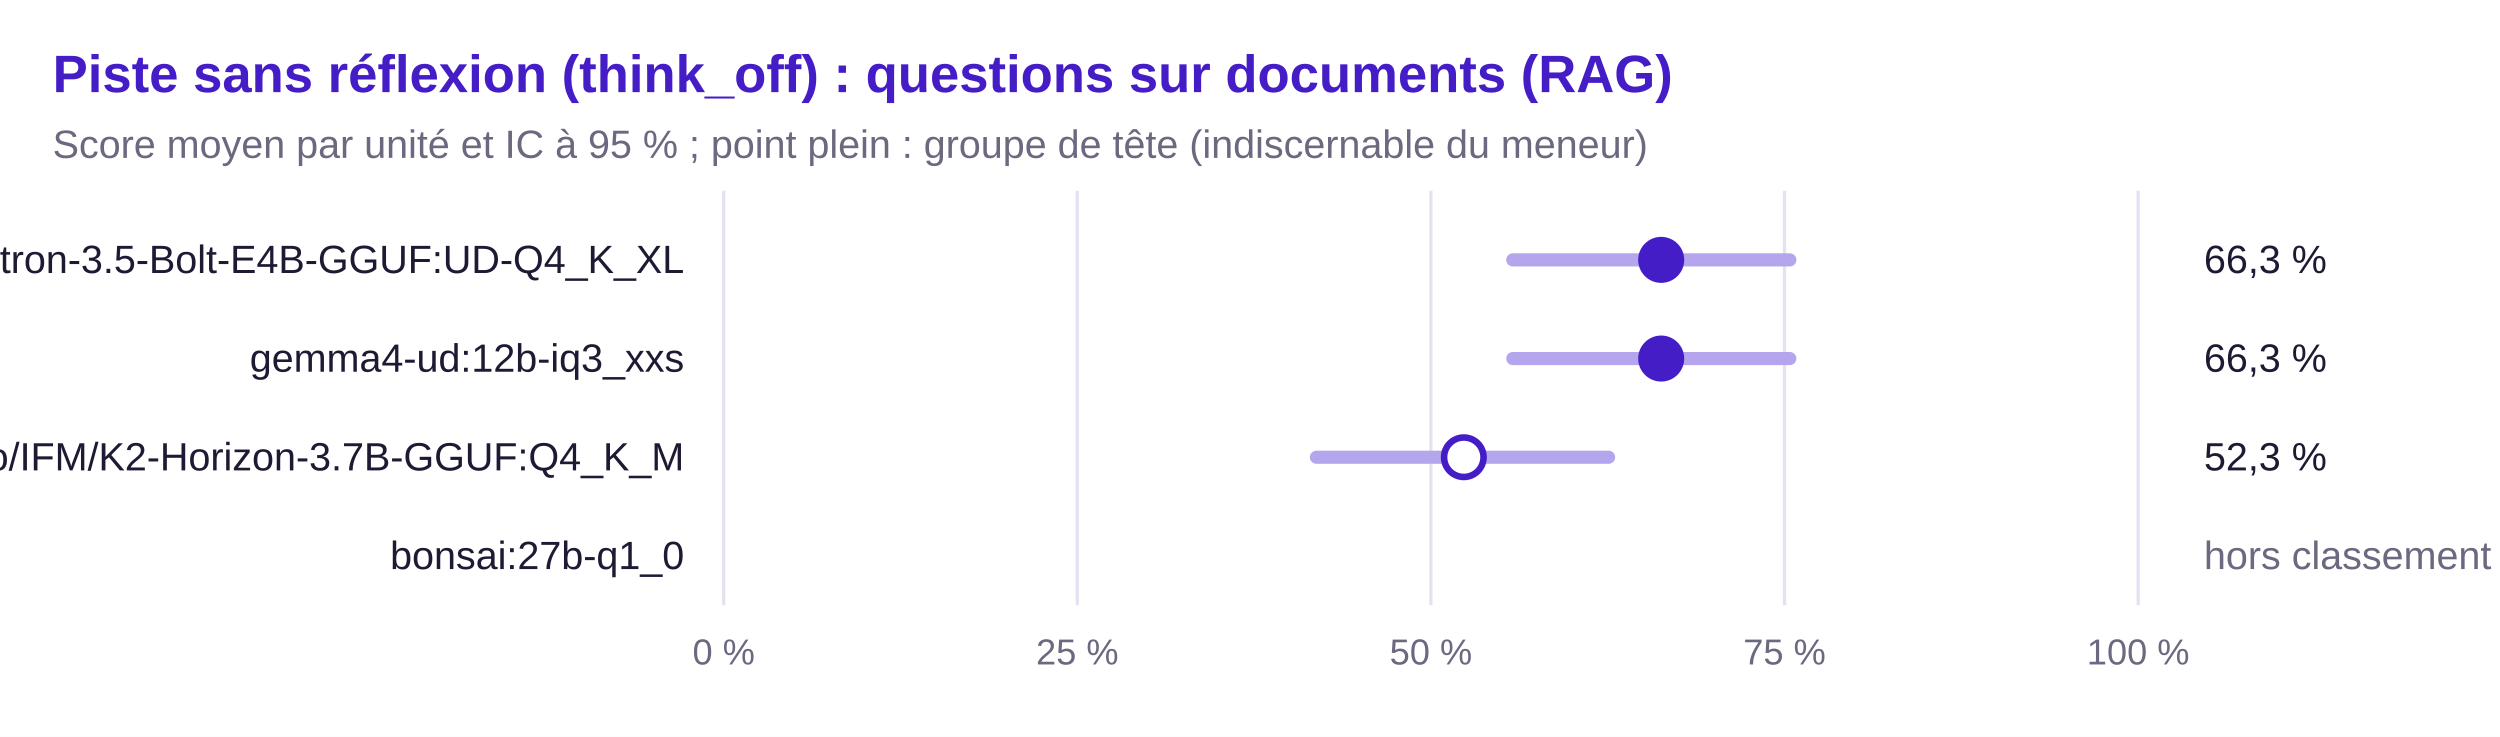
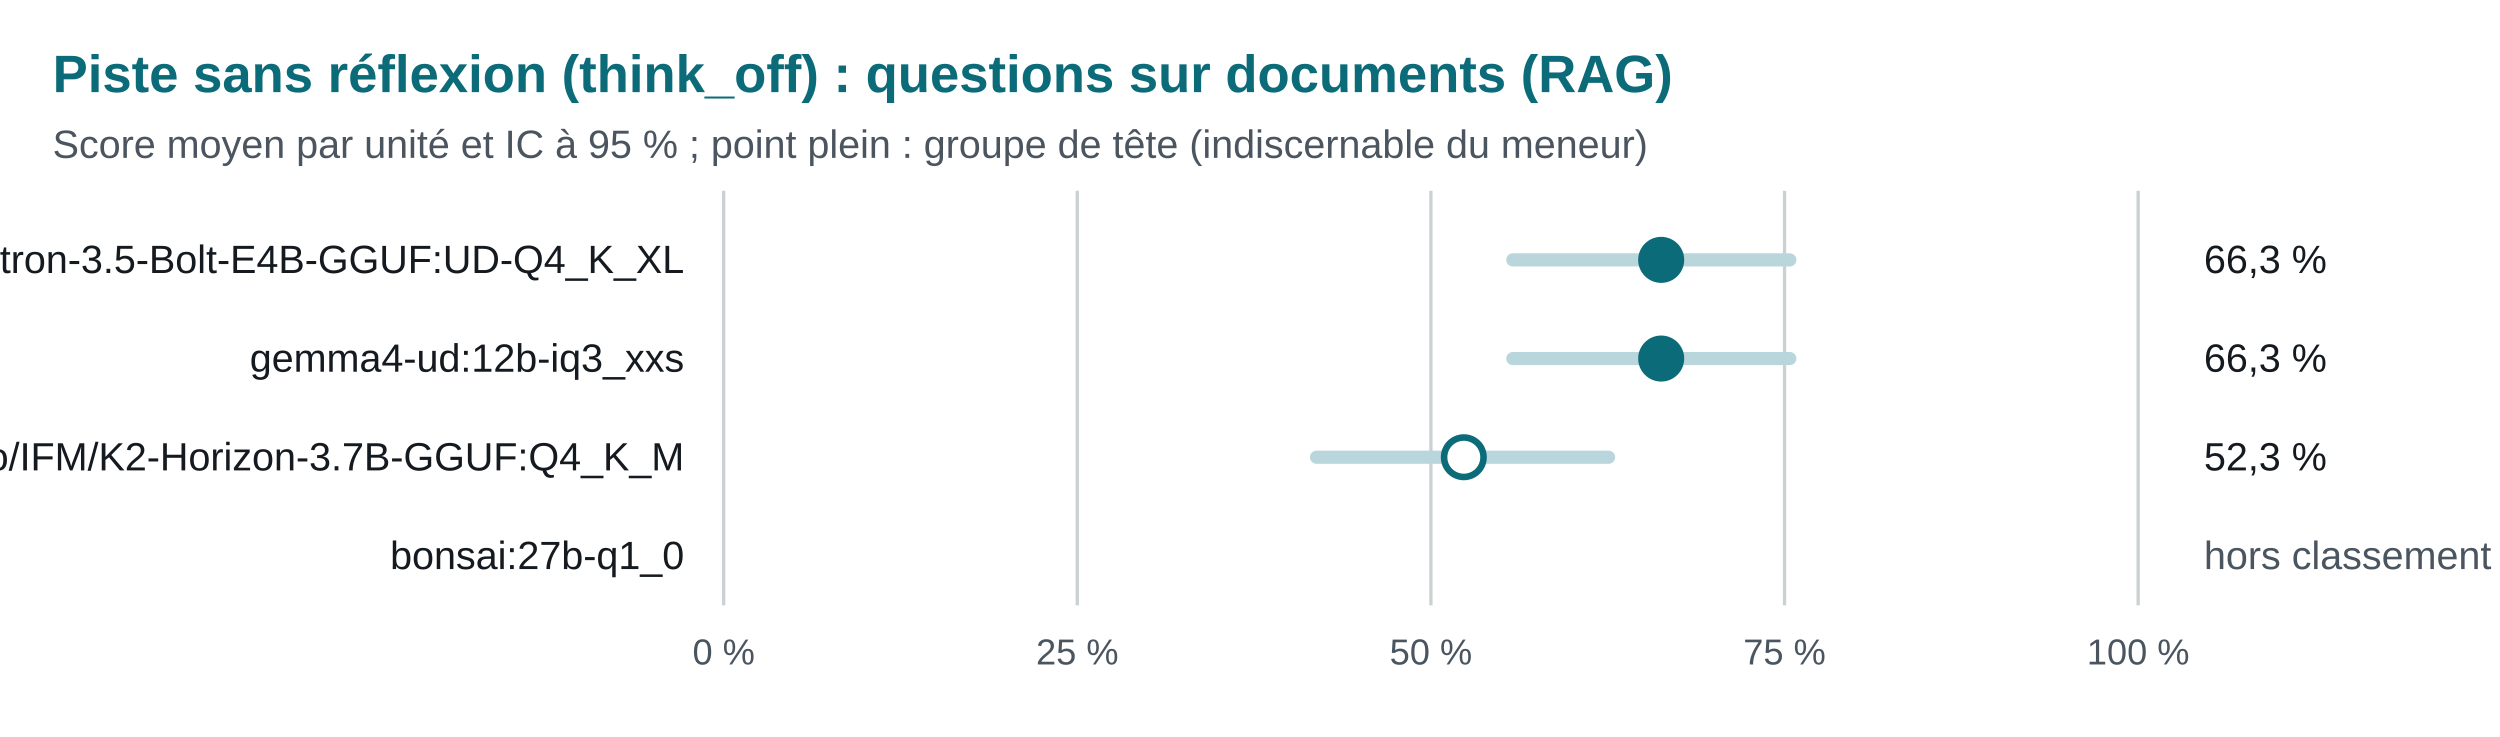
<svg xmlns="http://www.w3.org/2000/svg" width="760" height="224" viewBox="0 0 760 224" role="img" aria-label="Piste sans réflexion (think_off) : questions sur documents (RAG). hf.co/unsloth/NVIDIA-Nemotron-3.5-Bolt-E4B-GGUF:UD-Q4_K_XL : 66,3 % (IC à 95 % de 55,8 % à 75,4 %) ; gemma4-ud:12b-iq3_xxs : 66,3 % (IC à 95 % de 55,8 % à 75,4 %) ; hf.co/IFM/K2-Horizon-3.7B-GGUF:Q4_K_M : 52,3 % (IC à 95 % de 41,9 % à 62,6 %) ; bonsai:27b-q1_0 : hors classement.">
  <rect width="760" height="224" fill="#FFFFFF" />
-   <text x="16" y="28" font-family="Arial, Helvetica, sans-serif" font-size="16" font-weight="bold" fill="#451DC7">Piste sans réflexion (think_off) : questions sur documents (RAG)</text>
-   <text x="16" y="48" font-family="Arial, Helvetica, sans-serif" font-size="12" fill="#6B6880">Score moyen par unité et IC à 95 % ; point plein : groupe de tête (indiscernable du meneur)</text>
-   <line x1="220.0" y1="58" x2="220.0" y2="184" stroke="#E4E1F0" stroke-width="1" />
-   <text x="220.0" y="202" font-family="Arial, Helvetica, sans-serif" font-size="11" fill="#6B6880" text-anchor="middle">0 %</text>
-   <line x1="327.5" y1="58" x2="327.5" y2="184" stroke="#E4E1F0" stroke-width="1" />
-   <text x="327.5" y="202" font-family="Arial, Helvetica, sans-serif" font-size="11" fill="#6B6880" text-anchor="middle">25 %</text>
-   <line x1="435.0" y1="58" x2="435.0" y2="184" stroke="#E4E1F0" stroke-width="1" />
-   <text x="435.0" y="202" font-family="Arial, Helvetica, sans-serif" font-size="11" fill="#6B6880" text-anchor="middle">50 %</text>
-   <line x1="542.5" y1="58" x2="542.5" y2="184" stroke="#E4E1F0" stroke-width="1" />
-   <text x="542.5" y="202" font-family="Arial, Helvetica, sans-serif" font-size="11" fill="#6B6880" text-anchor="middle">75 %</text>
-   <line x1="650.0" y1="58" x2="650.0" y2="184" stroke="#E4E1F0" stroke-width="1" />
-   <text x="650.0" y="202" font-family="Arial, Helvetica, sans-serif" font-size="11" fill="#6B6880" text-anchor="middle">100 %</text>
-   <text x="208" y="83.0" font-family="Arial, Helvetica, sans-serif" font-size="12" fill="#1F1A33" text-anchor="end">hf.co/unsloth/NVIDIA-Nemotron-3.5-Bolt-E4B-GGUF:UD-Q4_K_XL</text>
-   <line x1="459.9" y1="79.0" x2="544.1" y2="79.0" stroke="#B5A5EC" stroke-width="4" stroke-linecap="round" />
-   <circle cx="505.0" cy="79.0" r="6" fill="#451DC7" stroke="#451DC7" stroke-width="2" />
-   <text x="670" y="83.0" font-family="Arial, Helvetica, sans-serif" font-size="12" fill="#1F1A33">66,3 %</text>
-   <text x="208" y="113.0" font-family="Arial, Helvetica, sans-serif" font-size="12" fill="#1F1A33" text-anchor="end">gemma4-ud:12b-iq3_xxs</text>
-   <line x1="459.9" y1="109.0" x2="544.1" y2="109.0" stroke="#B5A5EC" stroke-width="4" stroke-linecap="round" />
-   <circle cx="505.0" cy="109.0" r="6" fill="#451DC7" stroke="#451DC7" stroke-width="2" />
-   <text x="670" y="113.0" font-family="Arial, Helvetica, sans-serif" font-size="12" fill="#1F1A33">66,3 %</text>
-   <text x="208" y="143.0" font-family="Arial, Helvetica, sans-serif" font-size="12" fill="#1F1A33" text-anchor="end">hf.co/IFM/K2-Horizon-3.7B-GGUF:Q4_K_M</text>
-   <line x1="400.2" y1="139.0" x2="489.0" y2="139.0" stroke="#B5A5EC" stroke-width="4" stroke-linecap="round" />
-   <circle cx="445.0" cy="139.0" r="6" fill="#FFFFFF" stroke="#451DC7" stroke-width="2" />
-   <text x="670" y="143.0" font-family="Arial, Helvetica, sans-serif" font-size="12" fill="#1F1A33">52,3 %</text>
-   <text x="208" y="173.0" font-family="Arial, Helvetica, sans-serif" font-size="12" fill="#1F1A33" text-anchor="end">bonsai:27b-q1_0</text>
-   <text x="670" y="173.0" font-family="Arial, Helvetica, sans-serif" font-size="12" fill="#6B6880">hors classement</text>
+   <text x="16" y="28" font-family="Arial, Helvetica, sans-serif" font-size="16" font-weight="bold" fill="#0B6B78">Piste sans réflexion (think_off) : questions sur documents (RAG)</text>
+   <text x="16" y="48" font-family="Arial, Helvetica, sans-serif" font-size="12" fill="#4B5560">Score moyen par unité et IC à 95 % ; point plein : groupe de tête (indiscernable du meneur)</text>
+   <line x1="220.0" y1="58" x2="220.0" y2="184" stroke="#C9D1D3" stroke-width="1" />
+   <text x="220.0" y="202" font-family="Arial, Helvetica, sans-serif" font-size="11" fill="#4B5560" text-anchor="middle">0 %</text>
+   <line x1="327.5" y1="58" x2="327.5" y2="184" stroke="#C9D1D3" stroke-width="1" />
+   <text x="327.5" y="202" font-family="Arial, Helvetica, sans-serif" font-size="11" fill="#4B5560" text-anchor="middle">25 %</text>
+   <line x1="435.0" y1="58" x2="435.0" y2="184" stroke="#C9D1D3" stroke-width="1" />
+   <text x="435.0" y="202" font-family="Arial, Helvetica, sans-serif" font-size="11" fill="#4B5560" text-anchor="middle">50 %</text>
+   <line x1="542.5" y1="58" x2="542.5" y2="184" stroke="#C9D1D3" stroke-width="1" />
+   <text x="542.5" y="202" font-family="Arial, Helvetica, sans-serif" font-size="11" fill="#4B5560" text-anchor="middle">75 %</text>
+   <line x1="650.0" y1="58" x2="650.0" y2="184" stroke="#C9D1D3" stroke-width="1" />
+   <text x="650.0" y="202" font-family="Arial, Helvetica, sans-serif" font-size="11" fill="#4B5560" text-anchor="middle">100 %</text>
+   <text x="208" y="83.0" font-family="Arial, Helvetica, sans-serif" font-size="12" fill="#141A1F" text-anchor="end">hf.co/unsloth/NVIDIA-Nemotron-3.5-Bolt-E4B-GGUF:UD-Q4_K_XL</text>
+   <line x1="459.9" y1="79.0" x2="544.1" y2="79.0" stroke="#B8D6DB" stroke-width="4" stroke-linecap="round" />
+   <circle cx="505.0" cy="79.0" r="6" fill="#0B6B78" stroke="#0B6B78" stroke-width="2" />
+   <text x="670" y="83.0" font-family="Arial, Helvetica, sans-serif" font-size="12" fill="#141A1F">66,3 %</text>
+   <text x="208" y="113.0" font-family="Arial, Helvetica, sans-serif" font-size="12" fill="#141A1F" text-anchor="end">gemma4-ud:12b-iq3_xxs</text>
+   <line x1="459.9" y1="109.0" x2="544.1" y2="109.0" stroke="#B8D6DB" stroke-width="4" stroke-linecap="round" />
+   <circle cx="505.0" cy="109.0" r="6" fill="#0B6B78" stroke="#0B6B78" stroke-width="2" />
+   <text x="670" y="113.0" font-family="Arial, Helvetica, sans-serif" font-size="12" fill="#141A1F">66,3 %</text>
+   <text x="208" y="143.0" font-family="Arial, Helvetica, sans-serif" font-size="12" fill="#141A1F" text-anchor="end">hf.co/IFM/K2-Horizon-3.7B-GGUF:Q4_K_M</text>
+   <line x1="400.2" y1="139.0" x2="489.0" y2="139.0" stroke="#B8D6DB" stroke-width="4" stroke-linecap="round" />
+   <circle cx="445.0" cy="139.0" r="6" fill="#FFFFFF" stroke="#0B6B78" stroke-width="2" />
+   <text x="670" y="143.0" font-family="Arial, Helvetica, sans-serif" font-size="12" fill="#141A1F">52,3 %</text>
+   <text x="208" y="173.0" font-family="Arial, Helvetica, sans-serif" font-size="12" fill="#141A1F" text-anchor="end">bonsai:27b-q1_0</text>
+   <text x="670" y="173.0" font-family="Arial, Helvetica, sans-serif" font-size="12" fill="#4B5560">hors classement</text>
</svg>
